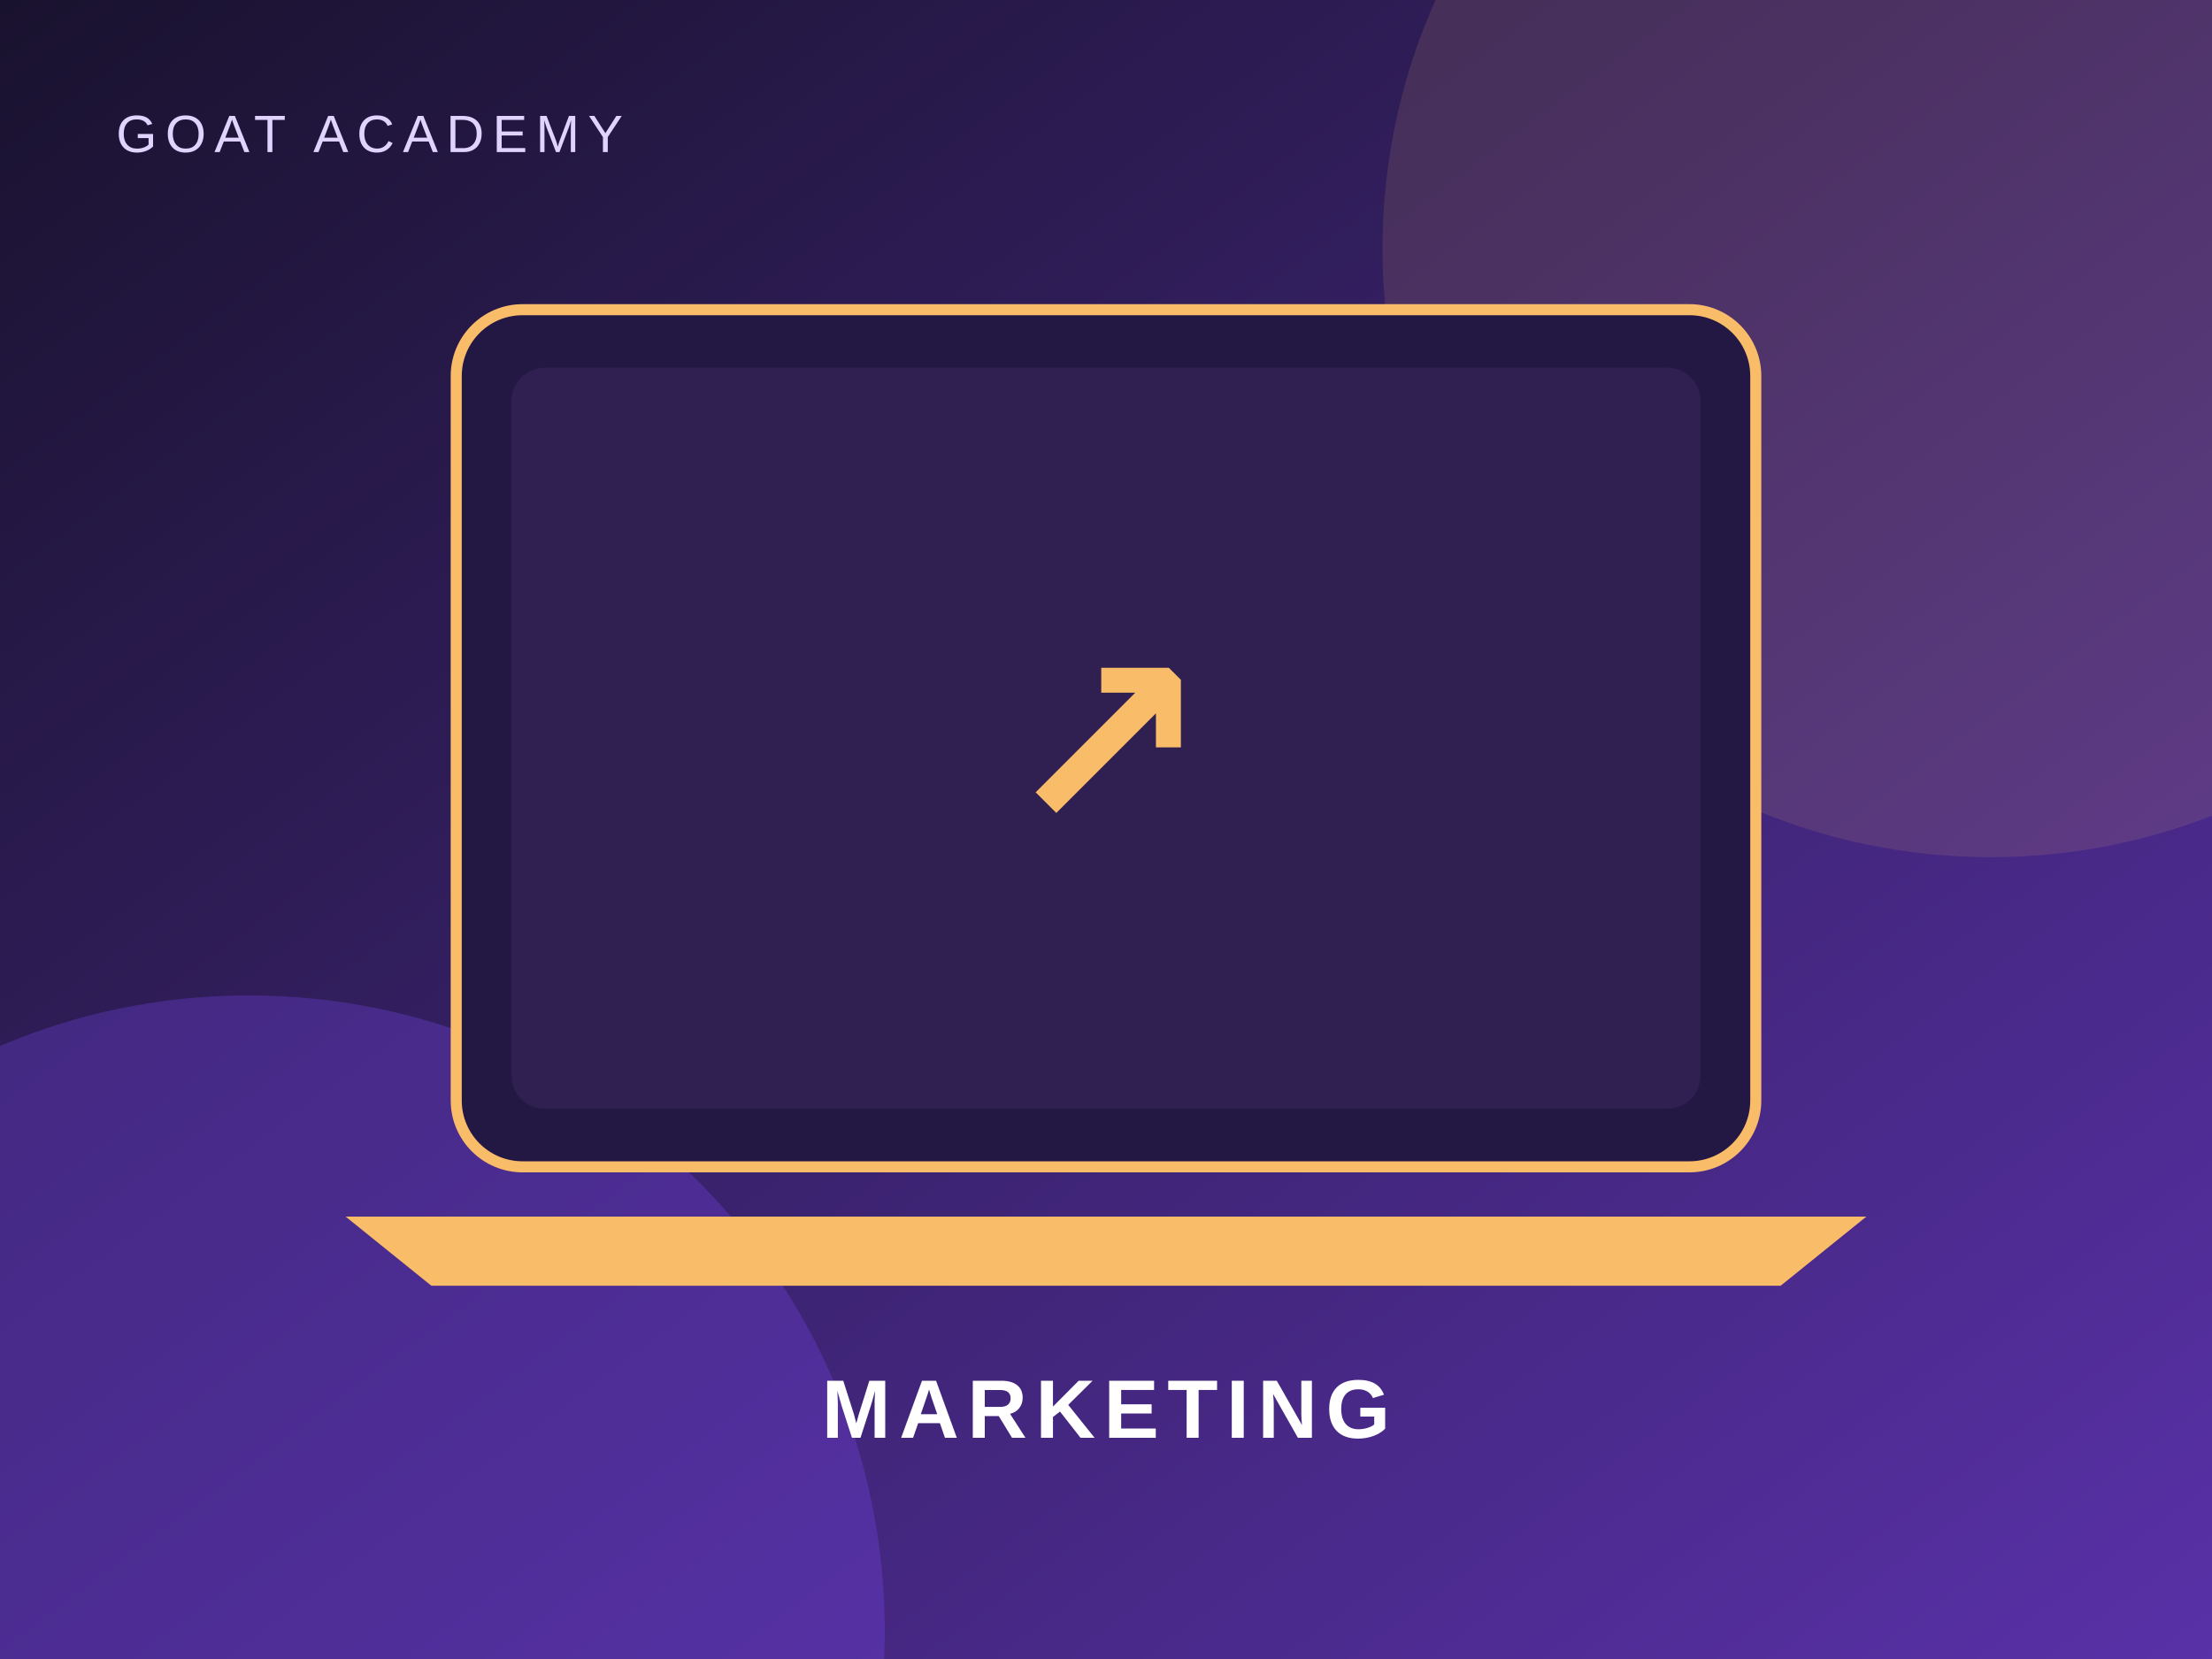
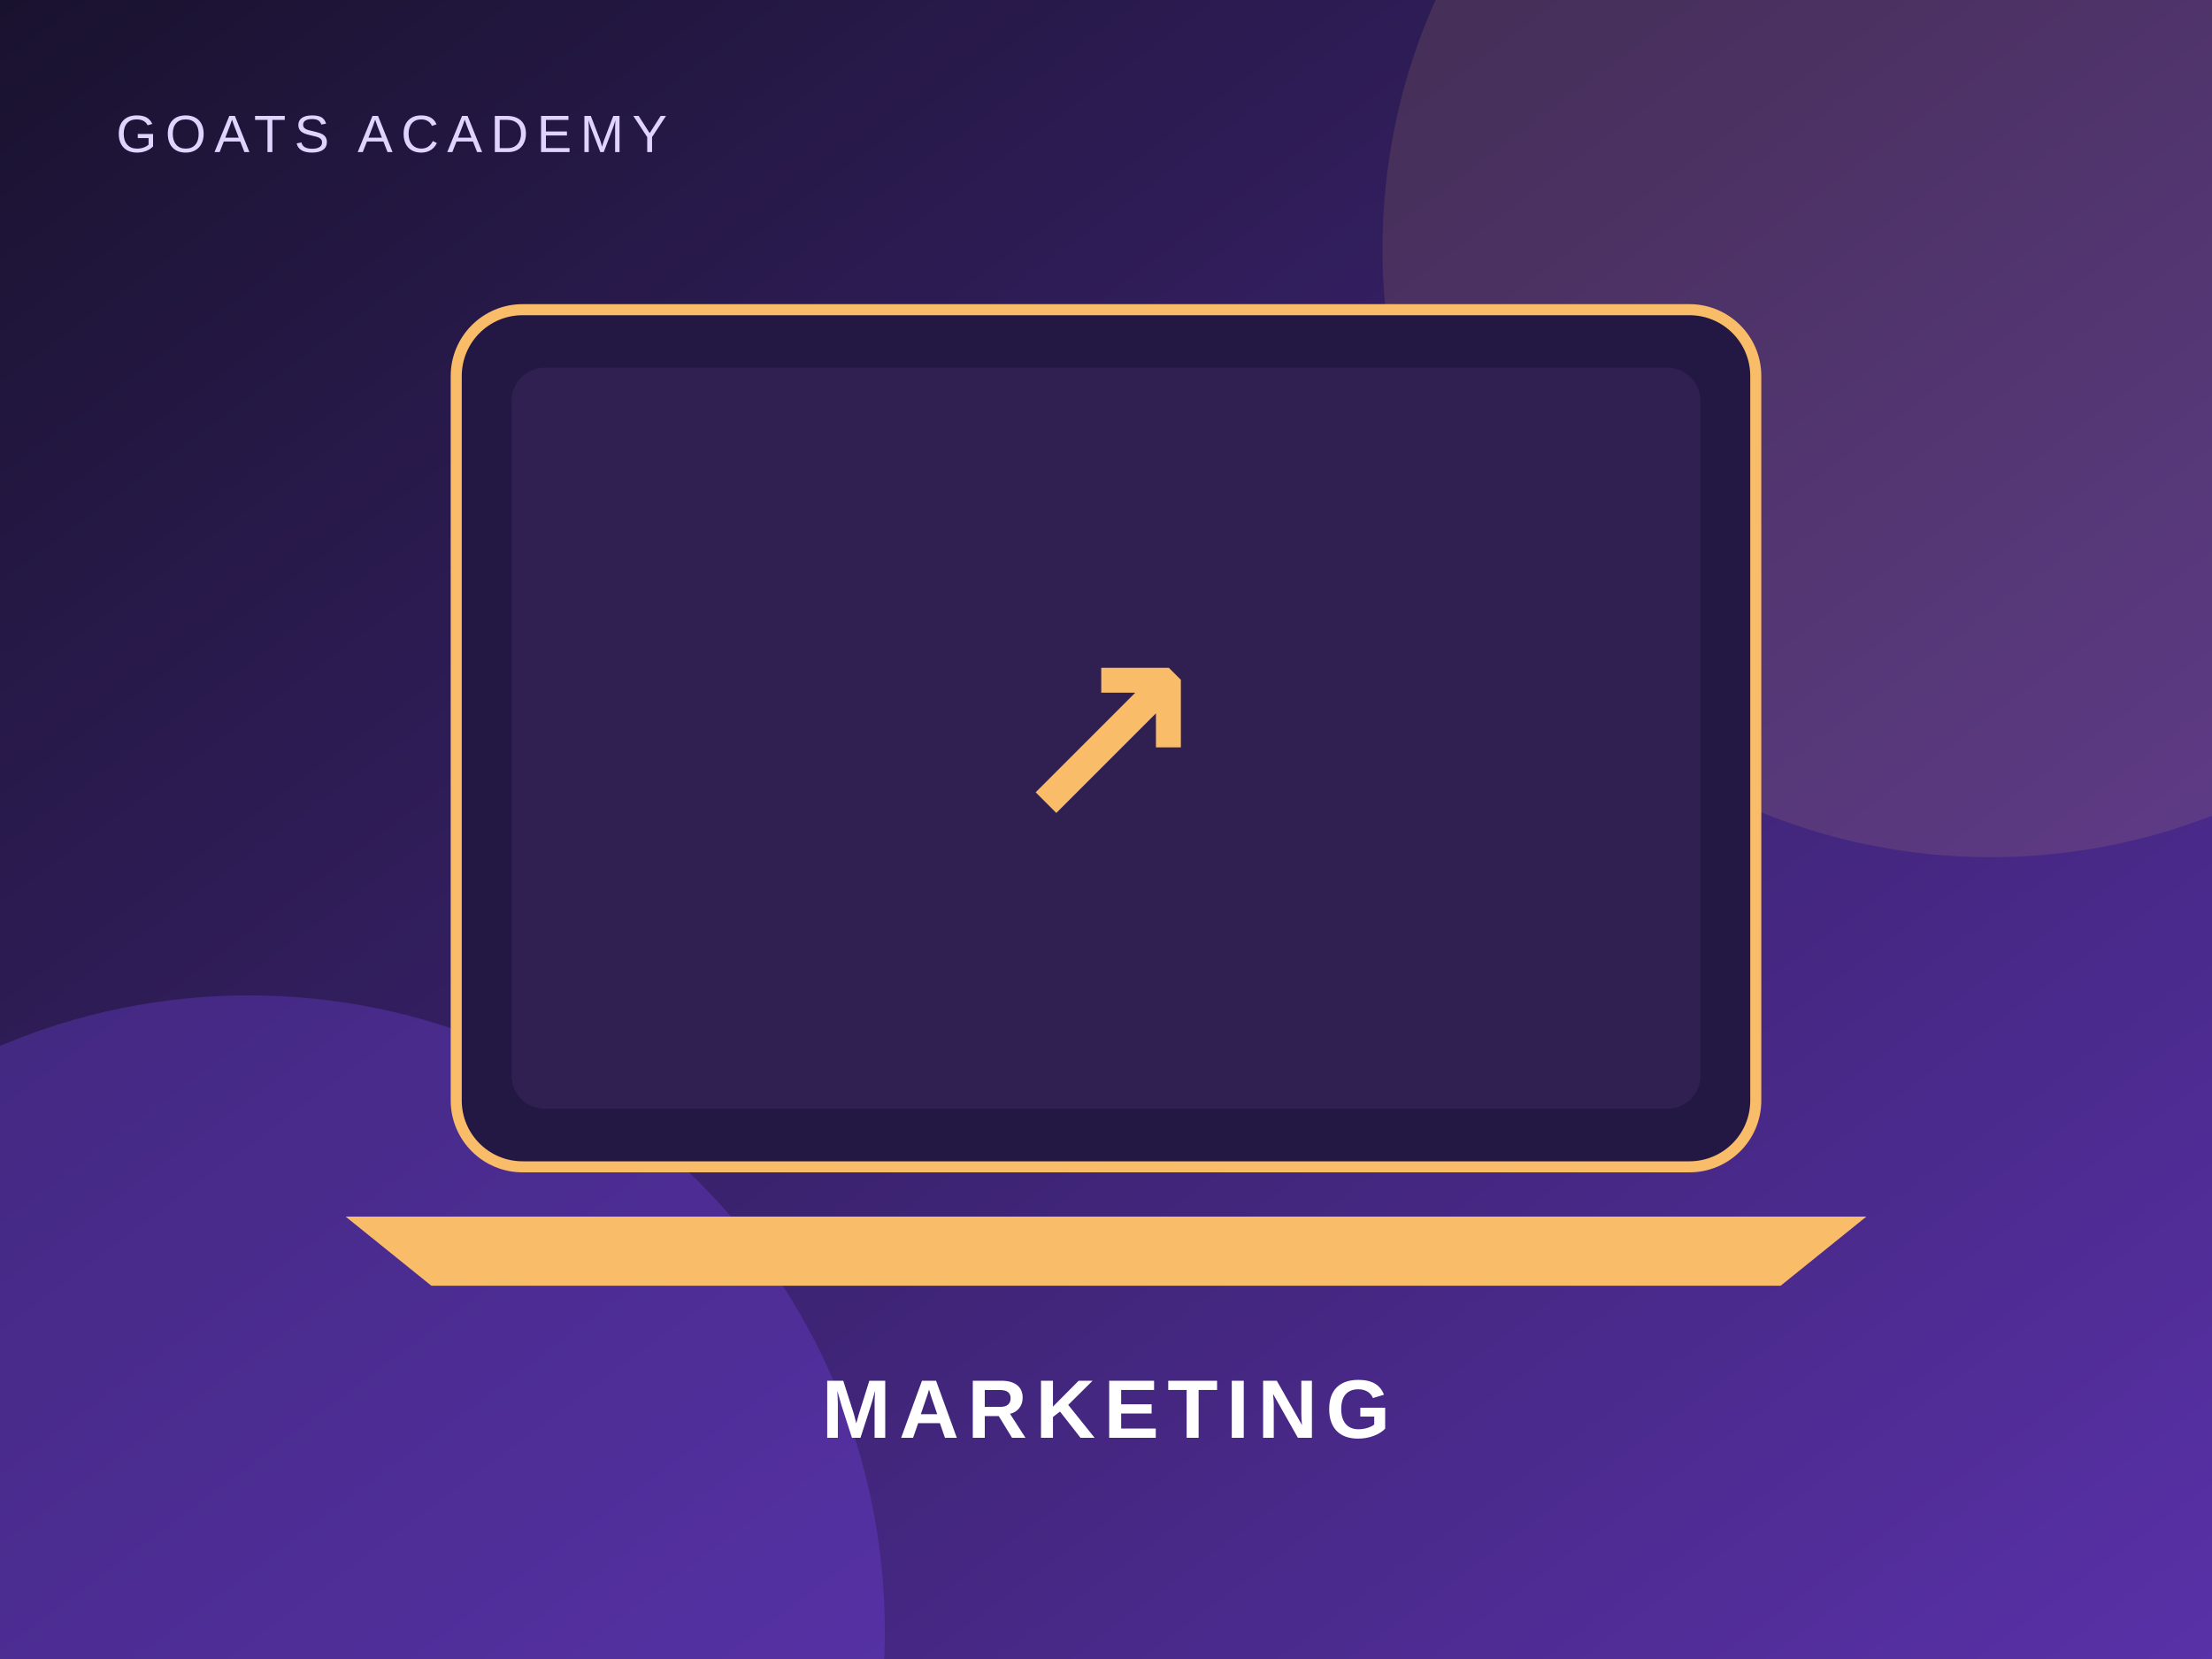
<svg xmlns="http://www.w3.org/2000/svg" width="800" height="600" viewBox="0 0 800 600">
  <defs>
    <linearGradient id="bg" x2="1" y2="1">
      <stop stop-color="#19122e" />
      <stop offset="1" stop-color="#5931a8" />
    </linearGradient>
  </defs>
  <rect width="800" height="600" fill="url(#bg)" />
  <circle cx="720" cy="90" r="220" fill="#f9bc68" opacity=".12" />
  <circle cx="90" cy="590" r="230" fill="#7845ef" opacity=".3" />
  <rect x="165" y="112" width="470" height="310" rx="24" fill="#231744" stroke="#f9bc68" stroke-width="4" />
  <rect x="185" y="133" width="430" height="268" rx="12" fill="#302052" />
  <path d="M125 440H675L644 465H156Z" fill="#f9bc68" />
  <text x="400" y="300" text-anchor="middle" font-family="Arial,sans-serif" font-size="90" font-weight="bold" fill="#f9bc68">↗</text>
  <text x="400" y="520" text-anchor="middle" font-family="Arial,sans-serif" font-size="30" font-weight="bold" letter-spacing="3" fill="white">MARKETING</text>
-   <text x="42" y="55" font-family="Arial,sans-serif" font-size="19" letter-spacing="3" fill="#e0d4ff">GOAT ACADEMY</text>
+   <text x="42" y="55" font-family="Arial,sans-serif" font-size="19" letter-spacing="3" fill="#e0d4ff">GOATS ACADEMY</text>
</svg>
